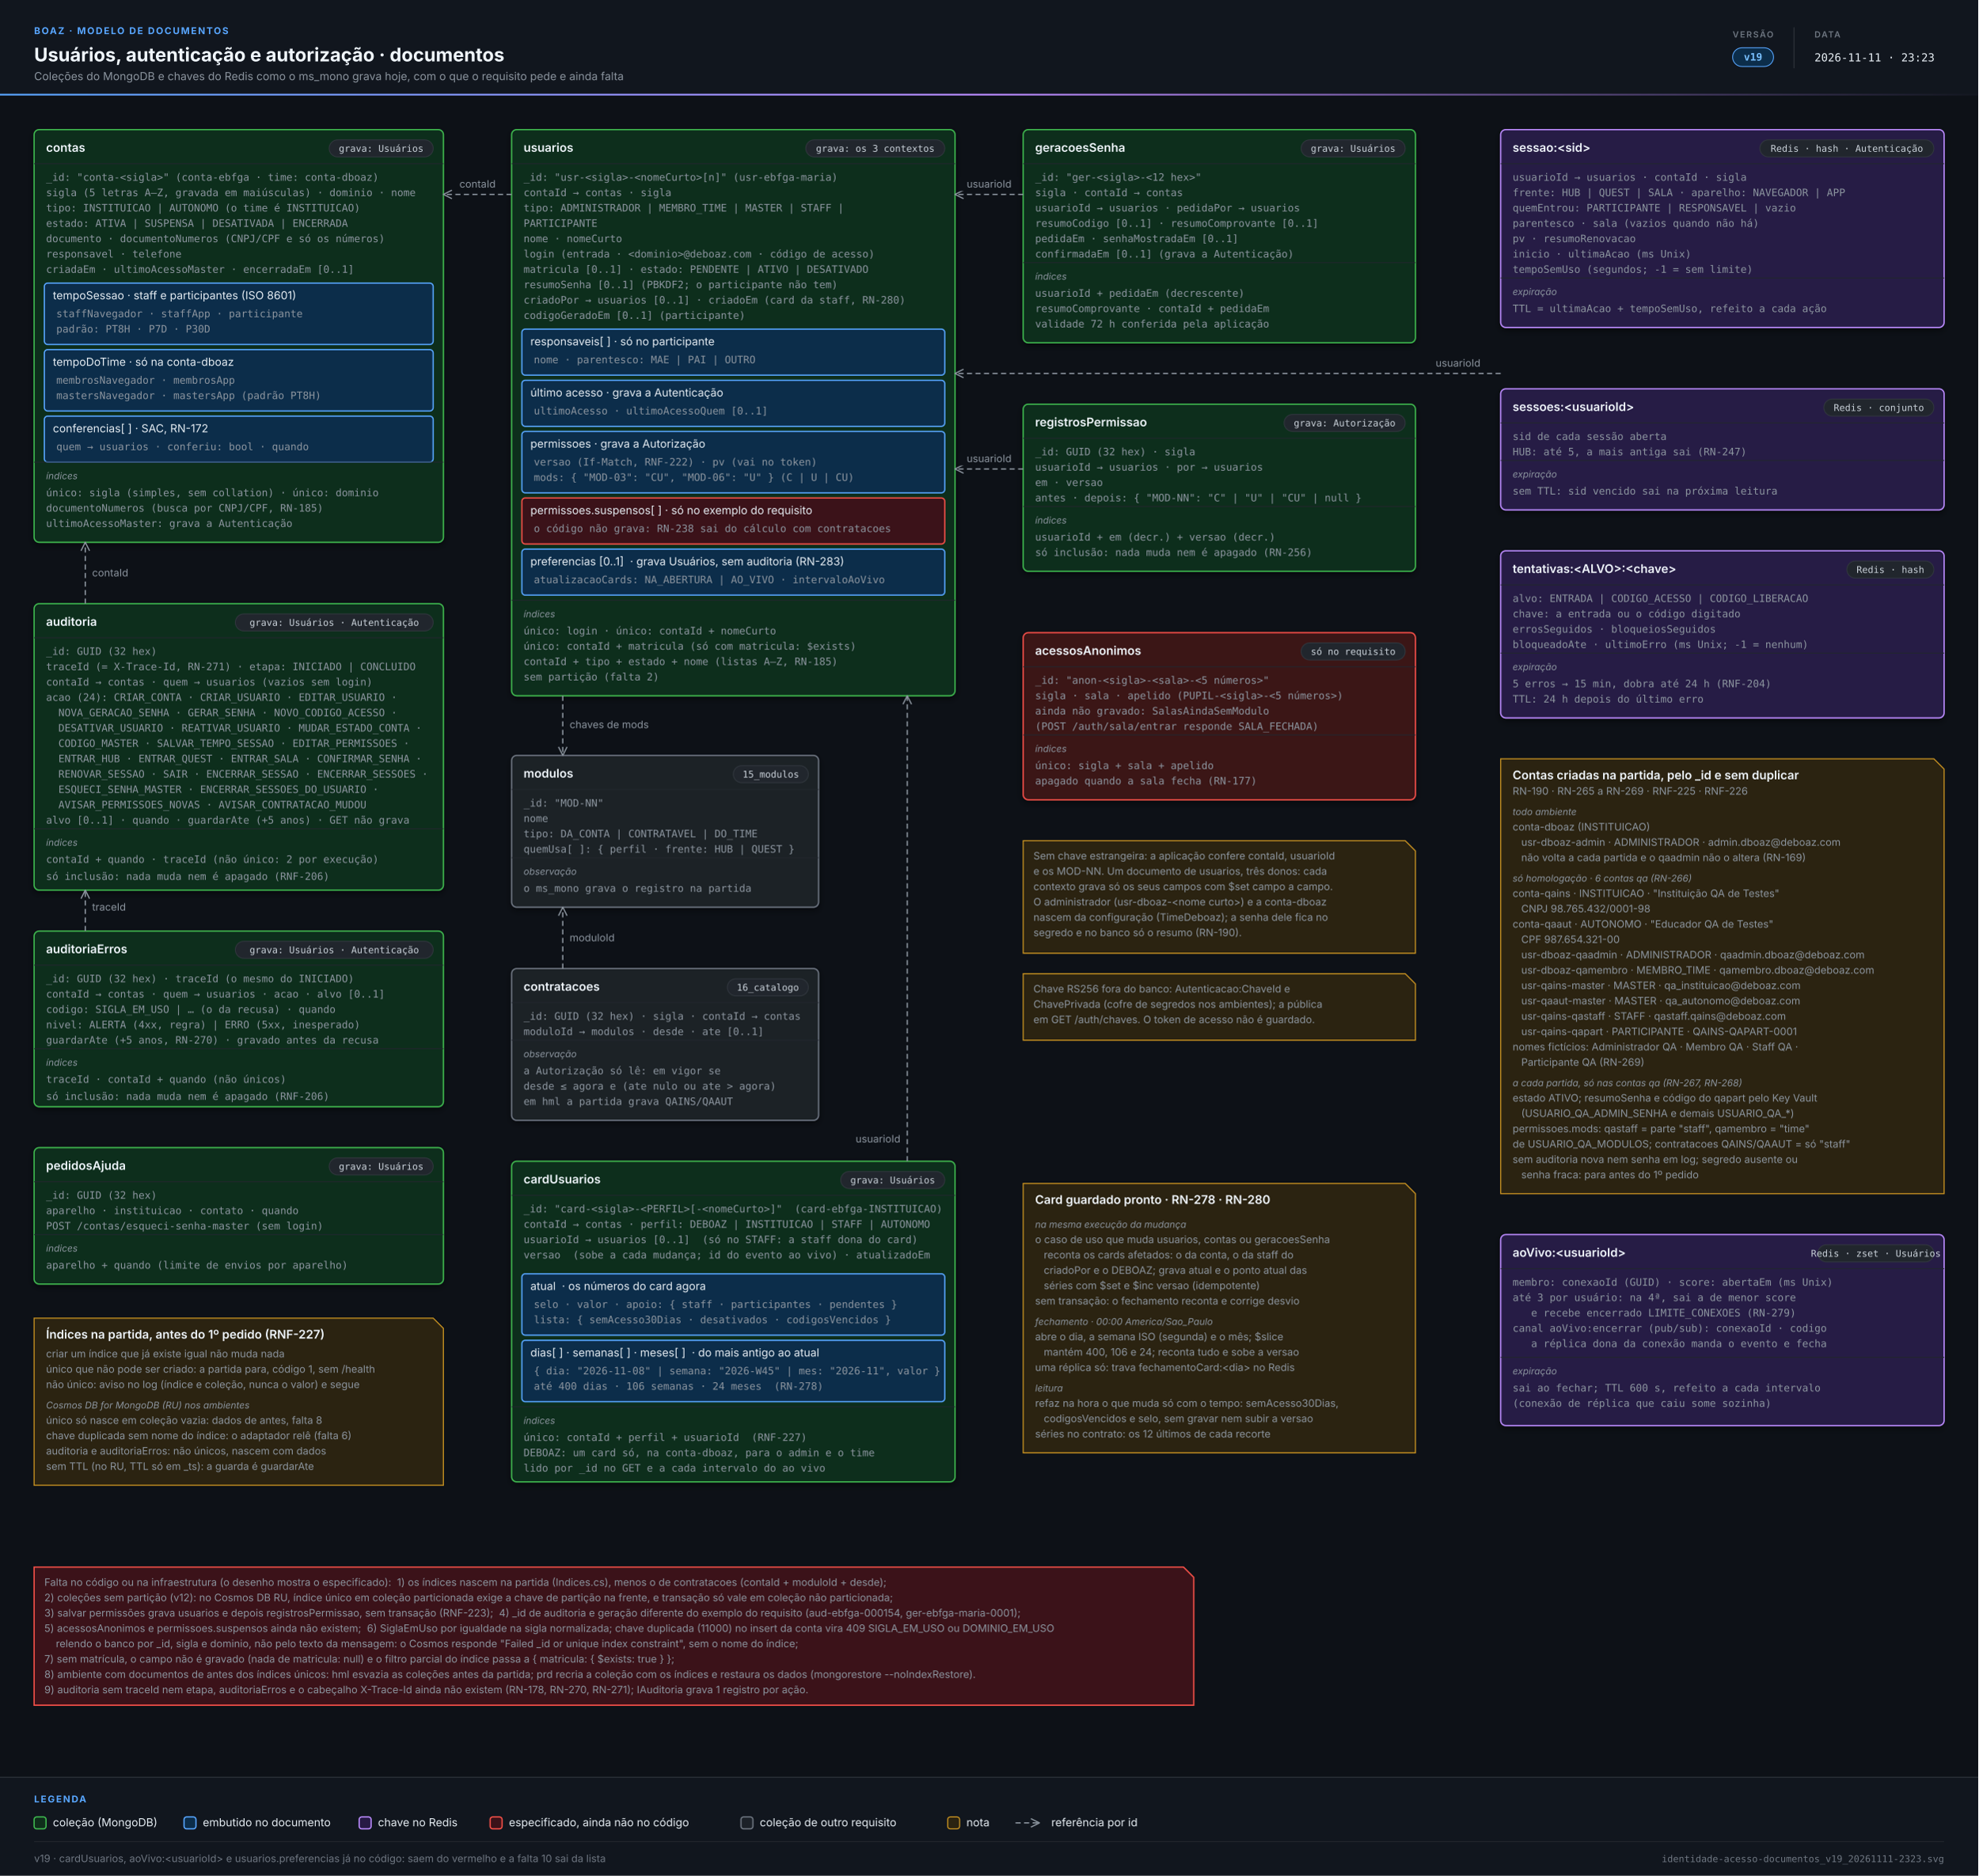
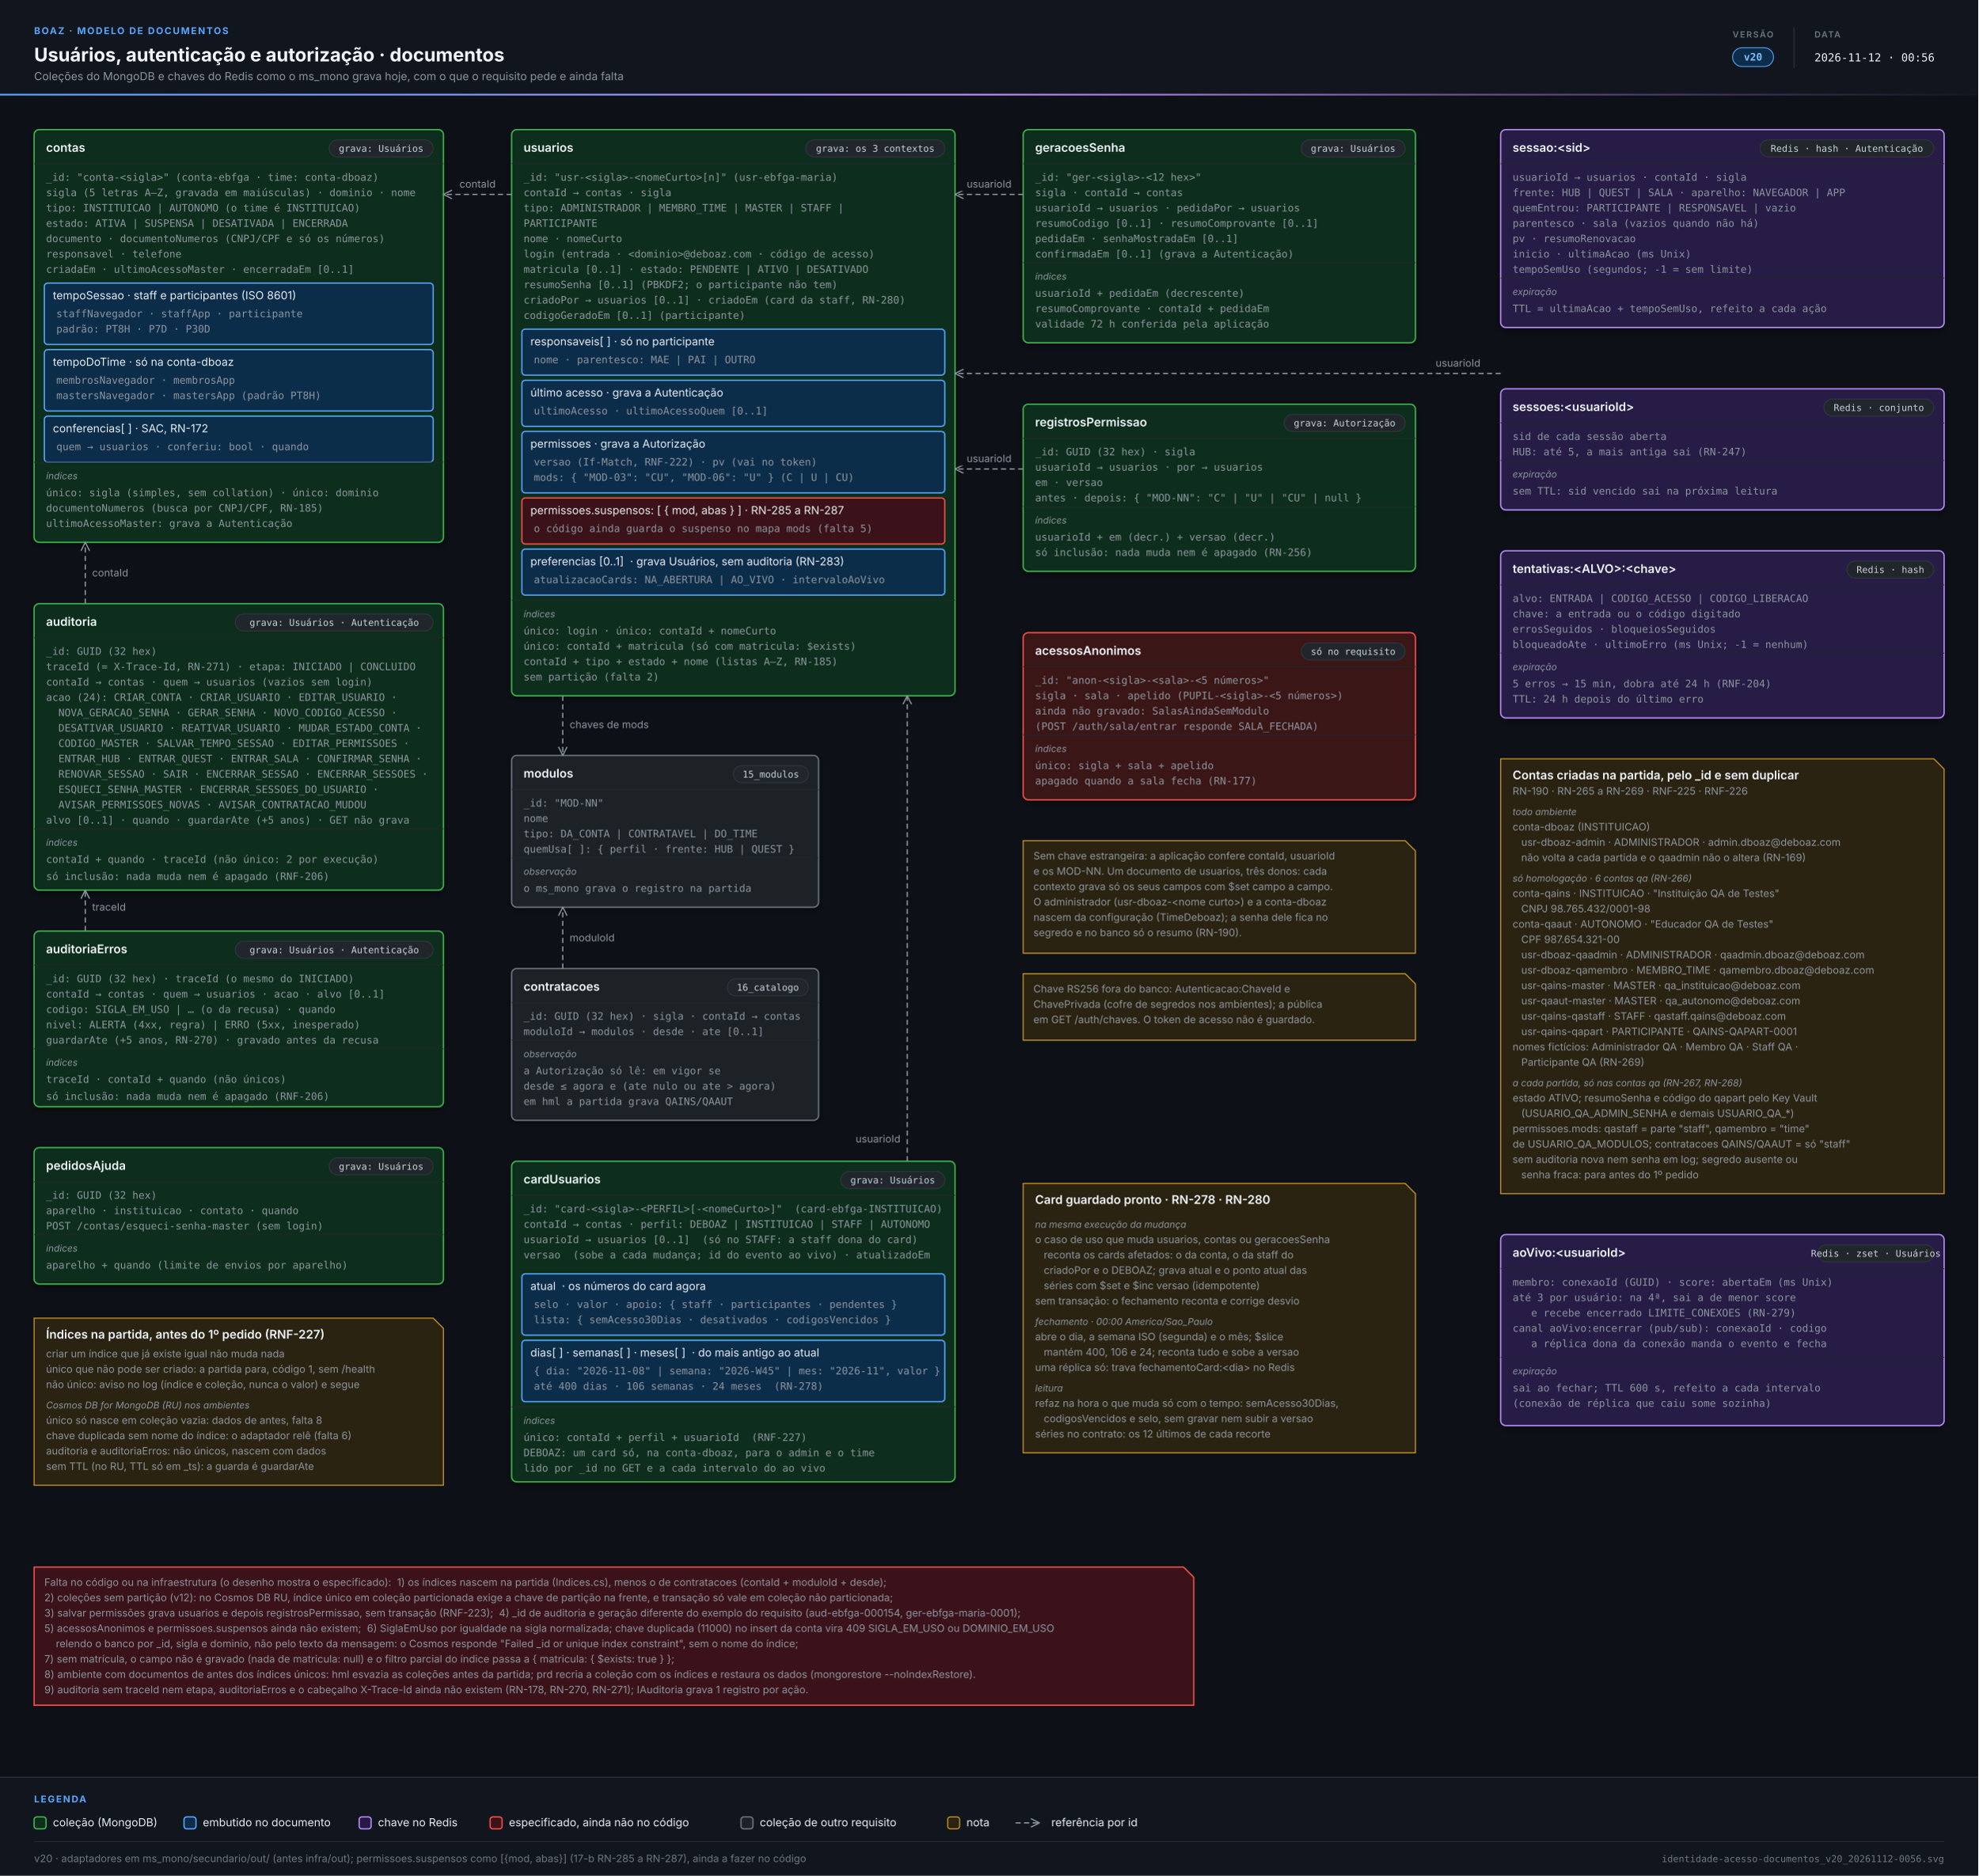
<svg xmlns="http://www.w3.org/2000/svg" viewBox="0 0 2320 2200" width="2320" height="2200">
  <style>
    /* ── base ─────────────────────────────────────────── */
    .bg            { fill: #0d1117; }
    :root          { background: #0d1117; } /* aberto sozinho no navegador, o fundo escuro cobre a janela toda */
    text           { font-family: Inter, "Segoe UI", Roboto, "Helvetica Neue", Helvetica, Arial, sans-serif; font-size: 13px; fill: #e6edf3; }
    .title         { font-size: 22px; font-weight: 700; fill: #f0f6fc; }
    .subtitle      { font-size: 13px; fill: #8b949e; }
    .section       { font-size: 12px; font-weight: 700; letter-spacing: 0.12em; fill: #58a6ff; }
    .label         { font-size: 13px; fill: #e6edf3; }
    .label-strong  { font-size: 14px; font-weight: 600; fill: #f0f6fc; }
    .label-underline { text-decoration: underline; }
    .muted         { font-size: 12px; fill: #8b949e; }
    .mono          { font-family: "JetBrains Mono", "SF Mono", Menlo, Consolas, monospace; font-size: 12px; fill: #8b949e; }
    .divider       { stroke: #21262d; stroke-width: 1; }
    .panel         { fill: #10151c; stroke: #21262d; stroke-width: 1; }

    /* ── nós: uma cor por papel, no máximo 4 por diagrama ── */
    .node          { fill: #161b22; stroke: #30363d; stroke-width: 1.5; }
    .node-face     { fill: #21262d; stroke: #30363d; stroke-width: 1.5; stroke-linejoin: round; }
    .node-blue     { fill: #0c2d4a; stroke: #58a6ff; stroke-width: 1.5; }
    .node-green    { fill: #0f2e1b; stroke: #3fb950; stroke-width: 1.5; }
    .node-purple   { fill: #271a45; stroke: #bc8cff; stroke-width: 1.5; }
    .node-orange   { fill: #3a2410; stroke: #f0883e; stroke-width: 1.5; }
    .node-red      { fill: #3b1219; stroke: #f85149; stroke-width: 1.5; }
    .node-external { fill: #1c2128; stroke: #6e7681; stroke-width: 1.5; }

    /* ── fronteiras (conta, região, rede, módulo) ─────── */
    .boundary       { fill: #161b22; fill-opacity: 0.35; stroke: #484f58; stroke-width: 1.2; stroke-dasharray: 6 4; }
    .boundary-label { font-size: 11px; font-weight: 600; letter-spacing: 0.08em; fill: #8b949e; }

    /* ── arestas e comunicação ─────────────────────────── */
    .edge          { fill: none; stroke: #8b949e; stroke-width: 1.5; }
    .edge-accent   { fill: none; stroke: #58a6ff; stroke-width: 1.8; }
    .edge-async    { stroke-dasharray: 6 4; }
    .edge-data     { stroke-dasharray: 1 5; stroke-linecap: round; stroke-width: 2.2; }
    .edge-label-bg { fill: #0d1117; }
    .arrow-head    { fill: #8b949e; }
    .arrow-accent  { fill: #58a6ff; }
    .lifeline      { stroke: #30363d; stroke-width: 1.2; stroke-dasharray: 4 4; }
    .chip          { fill: #21262d; stroke: #30363d; stroke-width: 1; }
    .chip-text     { font-family: "JetBrains Mono", "SF Mono", Menlo, Consolas, monospace; font-size: 11px; fill: #c9d1d9; }

    /* ── ícones neutros (#ic-*, #uml-*) ───────────────── */
    .ico           { fill: none; stroke: #c9d1d9; stroke-width: 1.5; stroke-linecap: round; stroke-linejoin: round; }
    .ico-fill      { fill: #c9d1d9; }
    .ico-solid     { fill: #161b22; stroke: #c9d1d9; stroke-width: 1.5; stroke-linejoin: round; }

    /* ── notação UML ───────────────────────────────────── */
    .ink           { fill: #e6edf3; }
    .ink-ring      { fill: none; stroke: #e6edf3; stroke-width: 1.5; }
    .node-note     { fill: #2b2311; stroke: #d29922; stroke-width: 1.2; }
    .uml-keyword   { font-size: 11px; font-style: italic; fill: #8b949e; }
    .activation    { fill: #21262d; stroke: #8b949e; stroke-width: 1.2; }
    .frame-tag     { fill: #21262d; stroke: #484f58; stroke-width: 1.2; }
    .frame-op      { font-size: 11px; font-weight: 700; fill: #c9d1d9; }
    .arrow-open    { fill: none; stroke: #8b949e; stroke-width: 1.4; stroke-linejoin: round; }
    .arrow-hollow  { fill: #0d1117; stroke: #8b949e; stroke-width: 1.2; stroke-linejoin: round; }

    /* ── marca d'água: topo e rodapé (seção 7) ────────── */
    .wm-band       { fill: #11161e; }
    .wm-accent     { fill: url(#marca-acento); }
    .wm-sep        { stroke: #30363d; stroke-width: 1; }
    .wm-frame      { fill: none; stroke: #30363d; stroke-width: 1; }
    .wm-eyebrow    { font-size: 11px; font-weight: 700; letter-spacing: 0.14em; fill: #58a6ff; }
    .wm-meta-label { font-size: 10px; font-weight: 600; letter-spacing: 0.14em; fill: #6e7681; }
    .wm-meta-value { font-family: "JetBrains Mono", "SF Mono", Menlo, Consolas, monospace; font-size: 13px; fill: #e6edf3; }
    .wm-badge      { fill: #0c2d4a; stroke: #58a6ff; stroke-width: 1; }
    .wm-badge-text { font-family: "JetBrains Mono", "SF Mono", Menlo, Consolas, monospace; font-size: 12px; font-weight: 700; fill: #79c0ff; }
    .wm-file       { font-family: "JetBrains Mono", "SF Mono", Menlo, Consolas, monospace; font-size: 11px; fill: #6e7681; }
    .footer        { font-size: 12px; fill: #6e7681; }
  </style>
  <defs>
    <marker id="seta" viewBox="0 0 10 10" refX="9" refY="5" markerWidth="7" markerHeight="7" orient="auto-start-reverse">
      <path d="M0,0 L10,5 L0,10 z" class="arrow-head" />
    </marker>
    <marker id="seta-destaque" viewBox="0 0 10 10" refX="9" refY="5" markerWidth="7" markerHeight="7" orient="auto-start-reverse">
      <path d="M0,0 L10,5 L0,10 z" class="arrow-accent" />
    </marker>
    <marker id="seta-aberta" viewBox="-1 -1 12 12" refX="10" refY="5" markerWidth="8" markerHeight="8" orient="auto-start-reverse">
      <path d="M0,0 L10,5 L0,10" class="arrow-open" />
    </marker>
    <marker id="heranca" viewBox="-1 -1 14 14" refX="12" refY="6" markerWidth="10" markerHeight="10" orient="auto-start-reverse">
      <path d="M0,0 L12,6 L0,12 z" class="arrow-hollow" />
    </marker>
    <marker id="extensao" viewBox="-1 -1 14 14" refX="12" refY="6" markerWidth="10" markerHeight="10" orient="auto-start-reverse">
      <path d="M0,0 L12,6 L0,12 z" class="arrow-head" />
    </marker>
    <marker id="composicao" viewBox="-1 -1 16 10" refX="14" refY="4" markerWidth="16" markerHeight="11" orient="auto-start-reverse">
      <path d="M0,4 L7,0 L14,4 L7,8 z" class="arrow-head" />
    </marker>
    <marker id="agregacao" viewBox="-1 -1 16 10" refX="14" refY="4" markerWidth="16" markerHeight="11" orient="auto-start-reverse">
      <path d="M0,4 L7,0 L14,4 L7,8 z" class="arrow-hollow" />
    </marker>
    <marker id="er-um" viewBox="0 0 16 12" refX="16" refY="6" markerWidth="16" markerHeight="12" markerUnits="userSpaceOnUse" orient="auto-start-reverse">
      <path d="M6,0 V12 M10,0 V12" class="arrow-open" />
    </marker>
    <marker id="er-muitos" viewBox="0 0 16 12" refX="16" refY="6" markerWidth="16" markerHeight="12" markerUnits="userSpaceOnUse" orient="auto-start-reverse">
      <path d="M4,0 V12 M6,6 L16,0 M6,6 L16,12" class="arrow-open" />
    </marker>
    <filter id="sombra" x="-10%" y="-10%" width="120%" height="140%">
      <feDropShadow dx="0" dy="3" stdDeviation="4" flood-color="#000000" flood-opacity="0.45" />
    </filter>
    <linearGradient id="marca-acento" x1="0" y1="0" x2="1" y2="0">
      <stop offset="0" stop-color="#58a6ff" />
      <stop offset="0.5" stop-color="#bc8cff" />
      <stop offset="1" stop-color="#bc8cff" stop-opacity="0" />
    </linearGradient>
  </defs>
  <rect class="bg" x="0" y="0" width="2320" height="2136" />
  <g id="marca-topo">
    <rect class="wm-band" x="0" y="0" width="2320" height="112" />
    <rect class="wm-accent" x="0" y="110" width="2320" height="2" />
    <text class="wm-eyebrow" x="40" y="40">BOAZ · MODELO DE DOCUMENTOS</text>
    <text class="title" x="40" y="72">Usuários, autenticação e autorização · documentos</text>
    <text class="subtitle" x="40" y="94">Coleções do MongoDB e chaves do Redis como o ms_mono grava hoje, com o que o requisito pede e ainda falta</text>
    <text class="wm-meta-label" x="2032" y="44">VERSÃO</text>
    <rect class="wm-badge" x="2032" y="56" width="48" height="22" rx="11" />
-     <text class="wm-badge-text" x="2056" y="71" text-anchor="middle">v19</text>
+     <text class="wm-badge-text" x="2056" y="71" text-anchor="middle">v20</text>
    <line class="wm-sep" x1="2104" y1="32" x2="2104" y2="80" />
    <text class="wm-meta-label" x="2128" y="44">DATA</text>
-     <text class="wm-meta-value" x="2128" y="72">2026-11-11 · 23:23</text>
+     <text class="wm-meta-value" x="2128" y="72">2026-11-12 · 00:56</text>
  </g>
  <g id="desenho" transform="translate(0,152)">
    <g id="c-contas" filter="url(#sombra)">
      <rect class="node-green" x="40" y="0" width="480" height="484" rx="6" />
    </g>
    <text class="label-strong" x="54" y="26">contas</text>
    <rect class="chip" x="386" y="12" width="122" height="20" rx="10" />
    <text class="chip-text" x="447.0" y="26" text-anchor="middle">grava: Usuários</text>
    <line class="divider" x1="40" y1="40" x2="520" y2="40" />
    <text class="mono" x="54" y="60">_id: "conta-&lt;sigla&gt;"   (conta-ebfga · time: conta-dboaz)</text>
    <text class="mono" x="54" y="78">sigla (5 letras A–Z, gravada em maiúsculas) · dominio · nome</text>
    <text class="mono" x="54" y="96">tipo: INSTITUICAO | AUTONOMO   (o time é INSTITUICAO)</text>
    <text class="mono" x="54" y="114">estado: ATIVA | SUSPENSA | DESATIVADA | ENCERRADA</text>
    <text class="mono" x="54" y="132">documento · documentoNumeros  (CNPJ/CPF e só os números)</text>
    <text class="mono" x="54" y="150">responsavel · telefone</text>
    <text class="mono" x="54" y="168">criadaEm · ultimoAcessoMaster · encerradaEm [0..1]</text>
    <rect class="node-blue" x="52" y="180" width="456" height="72" rx="4" />
    <text class="label" x="62" y="199">tempoSessao  · staff e participantes (ISO 8601)</text>
    <text class="mono" x="66" y="220">staffNavegador · staffApp · participante</text>
    <text class="mono" x="66" y="238">padrão: PT8H · P7D · P30D</text>
    <rect class="node-blue" x="52" y="258" width="456" height="72" rx="4" />
    <text class="label" x="62" y="277">tempoDoTime  · só na conta-dboaz</text>
    <text class="mono" x="66" y="298">membrosNavegador · membrosApp</text>
    <text class="mono" x="66" y="316">mastersNavegador · mastersApp   (padrão PT8H)</text>
    <rect class="node-blue" x="52" y="336" width="456" height="54" rx="4" />
    <text class="label" x="62" y="355">conferencias[ ]  · SAC, RN-172</text>
    <text class="mono" x="66" y="376">quem → usuarios · conferiu: bool · quando</text>
    <line class="divider" x1="40" y1="390" x2="520" y2="390" />
    <text class="uml-keyword" x="54" y="410">índices</text>
    <text class="mono" x="54" y="430">único: sigla (simples, sem collation) · único: dominio</text>
    <text class="mono" x="54" y="448">documentoNumeros (busca por CNPJ/CPF, RN-185)</text>
    <text class="mono" x="54" y="466">ultimoAcessoMaster: grava a Autenticação</text>
    <g id="c-auditoria" filter="url(#sombra)">
      <rect class="node-green" x="40" y="556" width="480" height="336" rx="6" />
    </g>
    <text class="label-strong" x="54" y="582">auditoria</text>
    <rect class="chip" x="276" y="568" width="232" height="20" rx="10" />
    <text class="chip-text" x="392" y="582" text-anchor="middle">grava: Usuários · Autenticação</text>
    <line class="divider" x1="40" y1="596" x2="520" y2="596" />
    <text class="mono" x="54" y="616">_id: GUID (32 hex)</text>
    <text class="mono" x="54" y="634">traceId (= X-Trace-Id, RN-271) · etapa: INICIADO | CONCLUIDO</text>
    <text class="mono" x="54" y="652">contaId → contas · quem → usuarios  (vazios sem login)</text>
    <text class="mono" x="54" y="670" xml:space="preserve">acao (24): CRIAR_CONTA · CRIAR_USUARIO · EDITAR_USUARIO ·</text>
    <text class="mono" x="54" y="688" xml:space="preserve">  NOVA_GERACAO_SENHA · GERAR_SENHA · NOVO_CODIGO_ACESSO ·</text>
    <text class="mono" x="54" y="706" xml:space="preserve">  DESATIVAR_USUARIO · REATIVAR_USUARIO · MUDAR_ESTADO_CONTA ·</text>
    <text class="mono" x="54" y="724" xml:space="preserve">  CODIGO_MASTER · SALVAR_TEMPO_SESSAO · EDITAR_PERMISSOES ·</text>
    <text class="mono" x="54" y="742" xml:space="preserve">  ENTRAR_HUB · ENTRAR_QUEST · ENTRAR_SALA · CONFIRMAR_SENHA ·</text>
    <text class="mono" x="54" y="760" xml:space="preserve">  RENOVAR_SESSAO · SAIR · ENCERRAR_SESSAO · ENCERRAR_SESSOES ·</text>
    <text class="mono" x="54" y="778" xml:space="preserve">  ESQUECI_SENHA_MASTER · ENCERRAR_SESSOES_DO_USUARIO ·</text>
    <text class="mono" x="54" y="796" xml:space="preserve">  AVISAR_PERMISSOES_NOVAS · AVISAR_CONTRATACAO_MUDOU</text>
    <text class="mono" x="54" y="814">alvo [0..1] · quando · guardarAte (+5 anos) · GET não grava</text>
    <line class="divider" x1="40" y1="820" x2="520" y2="820" />
    <text class="uml-keyword" x="54" y="840">índices</text>
    <text class="mono" x="54" y="860">contaId + quando · traceId (não único: 2 por execução)</text>
    <text class="mono" x="54" y="880">só inclusão: nada muda nem é apagado (RNF-206)</text>
    <g id="c-auditoria-erros" filter="url(#sombra)">
      <rect class="node-green" x="40" y="940" width="480" height="206" rx="6" />
    </g>
    <text class="label-strong" x="54" y="966">auditoriaErros</text>
    <rect class="chip" x="276" y="952" width="232" height="20" rx="10" />
    <text class="chip-text" x="392" y="966" text-anchor="middle">grava: Usuários · Autenticação</text>
    <line class="divider" x1="40" y1="980" x2="520" y2="980" />
    <text class="mono" x="54" y="1000">_id: GUID (32 hex) · traceId (o mesmo do INICIADO)</text>
    <text class="mono" x="54" y="1018">contaId → contas · quem → usuarios · acao · alvo [0..1]</text>
    <text class="mono" x="54" y="1036">codigo: SIGLA_EM_USO | … (o da recusa) · quando</text>
    <text class="mono" x="54" y="1054">nivel: ALERTA (4xx, regra) | ERRO (5xx, inesperado)</text>
    <text class="mono" x="54" y="1072">guardarAte (+5 anos, RN-270) · gravado antes da recusa</text>
    <line class="divider" x1="40" y1="1078" x2="520" y2="1078" />
    <text class="uml-keyword" x="54" y="1098">índices</text>
    <text class="mono" x="54" y="1118">traceId · contaId + quando  (não únicos)</text>
    <text class="mono" x="54" y="1138">só inclusão: nada muda nem é apagado (RNF-206)</text>
    <path class="edge edge-async" d="M100,940 L100,892" marker-end="url(#seta-aberta)" />
    <rect class="edge-label-bg" x="104" y="904" width="62" height="16" />
    <text class="muted" x="108" y="916" text-anchor="start">traceId</text>
    <g id="c-pedidos-ajuda" filter="url(#sombra)">
      <rect class="node-green" x="40" y="1194" width="480" height="160" rx="6" />
    </g>
    <text class="label-strong" x="54" y="1220">pedidosAjuda</text>
    <rect class="chip" x="386" y="1206" width="122" height="20" rx="10" />
    <text class="chip-text" x="447.0" y="1220" text-anchor="middle">grava: Usuários</text>
    <line class="divider" x1="40" y1="1234" x2="520" y2="1234" />
    <text class="mono" x="54" y="1254">_id: GUID (32 hex)</text>
    <text class="mono" x="54" y="1272">aparelho · instituicao · contato · quando</text>
    <text class="mono" x="54" y="1290">POST /contas/esqueci-senha-master (sem login)</text>
    <line class="divider" x1="40" y1="1296" x2="520" y2="1296" />
    <text class="uml-keyword" x="54" y="1316">índices</text>
    <text class="mono" x="54" y="1336">aparelho + quando  (limite de envios por aparelho)</text>
    <g id="c-usuarios" filter="url(#sombra)">
      <rect class="node-green" x="600" y="0" width="520" height="664" rx="6" />
    </g>
    <text class="label-strong" x="614" y="26">usuarios</text>
    <rect class="chip" x="945" y="12" width="163" height="20" rx="10" />
    <text class="chip-text" x="1026.5" y="26" text-anchor="middle">grava: os 3 contextos</text>
    <line class="divider" x1="600" y1="40" x2="1120" y2="40" />
    <text class="mono" x="614" y="60">_id: "usr-&lt;sigla&gt;-&lt;nomeCurto&gt;[n]"   (usr-ebfga-maria)</text>
    <text class="mono" x="614" y="78">contaId → contas · sigla</text>
    <text class="mono" x="614" y="96">tipo: ADMINISTRADOR | MEMBRO_TIME | MASTER | STAFF |</text>
    <text class="mono" x="614" y="114">      PARTICIPANTE</text>
    <text class="mono" x="614" y="132">nome · nomeCurto</text>
    <text class="mono" x="614" y="150">login  (entrada · &lt;dominio&gt;@deboaz.com · código de acesso)</text>
    <text class="mono" x="614" y="168">matricula [0..1] · estado: PENDENTE | ATIVO | DESATIVADO</text>
    <text class="mono" x="614" y="186">resumoSenha [0..1]  (PBKDF2; o participante não tem)</text>
    <text class="mono" x="614" y="204">criadoPor → usuarios [0..1] · criadoEm  (card da staff, RN-280)</text>
    <text class="mono" x="614" y="222">codigoGeradoEm [0..1]  (participante)</text>
    <rect class="node-blue" x="612" y="234" width="496" height="54" rx="4" />
    <text class="label" x="622" y="253">responsaveis[ ]  · só no participante</text>
    <text class="mono" x="626" y="274">nome · parentesco: MAE | PAI | OUTRO</text>
    <rect class="node-blue" x="612" y="294" width="496" height="54" rx="4" />
    <text class="label" x="622" y="313">último acesso  · grava a Autenticação</text>
    <text class="mono" x="626" y="334">ultimoAcesso · ultimoAcessoQuem [0..1]</text>
    <rect class="node-blue" x="612" y="354" width="496" height="72" rx="4" />
    <text class="label" x="622" y="373">permissoes  · grava a Autorização</text>
    <text class="mono" x="626" y="394">versao  (If-Match, RNF-222) · pv  (vai no token)</text>
    <text class="mono" x="626" y="412">mods: { "MOD-03": "CU", "MOD-06": "U" }   (C | U | CU)</text>
    <rect class="node-red" x="612" y="432" width="496" height="54" rx="4" />
-     <text class="label" x="622" y="451">permissoes.suspensos[ ]  · só no exemplo do requisito</text>
-     <text class="mono" x="626" y="472">o código não grava: RN-238 sai do cálculo com contratacoes</text>
+     <text class="label" x="622" y="451">permissoes.suspensos: [ { mod, abas } ]  · RN-285 a RN-287</text>
+     <text class="mono" x="626" y="472">o código ainda guarda o suspenso no mapa mods (falta 5)</text>
    <rect class="node-blue" x="612" y="492" width="496" height="54" rx="4" />
    <text class="label" x="622" y="511" xml:space="preserve">preferencias [0..1]  · grava Usuários, sem auditoria (RN-283)</text>
    <text class="mono" x="626" y="532" xml:space="preserve">atualizacaoCards: NA_ABERTURA | AO_VIVO · intervaloAoVivo</text>
    <line class="divider" x1="600" y1="552" x2="1120" y2="552" />
    <text class="uml-keyword" x="614" y="572">índices</text>
    <text class="mono" x="614" y="592">único: login · único: contaId + nomeCurto</text>
    <text class="mono" x="614" y="610">único: contaId + matricula  (só com matricula: $exists)</text>
    <text class="mono" x="614" y="628">contaId + tipo + estado + nome  (listas A–Z, RN-185)</text>
    <text class="mono" x="614" y="646">sem partição (falta 2)</text>
    <g id="c-modulos" filter="url(#sombra)">
      <rect class="node-external" x="600" y="734" width="360" height="178" rx="6" />
    </g>
    <text class="label-strong" x="614" y="760">modulos</text>
    <rect class="chip" x="860" y="746" width="88" height="20" rx="10" />
    <text class="chip-text" x="904.0" y="760" text-anchor="middle">15_modulos</text>
    <line class="divider" x1="600" y1="774" x2="960" y2="774" />
    <text class="mono" x="614" y="794">_id: "MOD-NN"</text>
    <text class="mono" x="614" y="812">nome</text>
    <text class="mono" x="614" y="830">tipo: DA_CONTA | CONTRATAVEL | DO_TIME</text>
    <text class="mono" x="614" y="848">quemUsa[ ]: { perfil · frente: HUB | QUEST }</text>
    <line class="divider" x1="600" y1="854" x2="960" y2="854" />
    <text class="uml-keyword" x="614" y="874">observação</text>
    <text class="mono" x="614" y="894">o ms_mono grava o registro na partida</text>
    <g id="c-contratacoes" filter="url(#sombra)">
      <rect class="node-external" x="600" y="984" width="360" height="178" rx="6" />
    </g>
    <text class="label-strong" x="614" y="1010">contratacoes</text>
    <rect class="chip" x="853" y="996" width="95" height="20" rx="10" />
    <text class="chip-text" x="900.5" y="1010" text-anchor="middle">16_catalogo</text>
    <line class="divider" x1="600" y1="1024" x2="960" y2="1024" />
    <text class="mono" x="614" y="1044">_id: GUID (32 hex) · sigla · contaId → contas</text>
    <text class="mono" x="614" y="1062">moduloId → modulos · desde · ate [0..1]</text>
    <line class="divider" x1="600" y1="1068" x2="960" y2="1068" />
    <text class="uml-keyword" x="614" y="1088">observação</text>
    <text class="mono" x="614" y="1108">a Autorização só lê: em vigor se</text>
    <text class="mono" x="614" y="1126">desde ≤ agora e (ate nulo ou ate &gt; agora)</text>
    <text class="mono" x="614" y="1144">em hml a partida grava QAINS/QAAUT</text>
    <g id="c-geracoes" filter="url(#sombra)">
      <rect class="node-green" x="1200" y="0" width="460" height="250" rx="6" />
    </g>
    <text class="label-strong" x="1214" y="26">geracoesSenha</text>
    <rect class="chip" x="1526" y="12" width="122" height="20" rx="10" />
    <text class="chip-text" x="1587.0" y="26" text-anchor="middle">grava: Usuários</text>
    <line class="divider" x1="1200" y1="40" x2="1660" y2="40" />
    <text class="mono" x="1214" y="60">_id: "ger-&lt;sigla&gt;-&lt;12 hex&gt;"</text>
    <text class="mono" x="1214" y="78">sigla · contaId → contas</text>
    <text class="mono" x="1214" y="96">usuarioId → usuarios · pedidaPor → usuarios</text>
    <text class="mono" x="1214" y="114">resumoCodigo [0..1] · resumoComprovante [0..1]</text>
    <text class="mono" x="1214" y="132">pedidaEm · senhaMostradaEm [0..1]</text>
    <text class="mono" x="1214" y="150">confirmadaEm [0..1]  (grava a Autenticação)</text>
    <line class="divider" x1="1200" y1="156" x2="1660" y2="156" />
    <text class="uml-keyword" x="1214" y="176">índices</text>
    <text class="mono" x="1214" y="196">usuarioId + pedidaEm (decrescente)</text>
    <text class="mono" x="1214" y="214">resumoComprovante · contaId + pedidaEm</text>
    <text class="mono" x="1214" y="232">validade 72 h conferida pela aplicação</text>
    <g id="c-registros" filter="url(#sombra)">
      <rect class="node-green" x="1200" y="322" width="460" height="196" rx="6" />
    </g>
    <text class="label-strong" x="1214" y="348">registrosPermissao</text>
    <rect class="chip" x="1506" y="334" width="142" height="20" rx="10" />
    <text class="chip-text" x="1577.0" y="348" text-anchor="middle">grava: Autorização</text>
    <line class="divider" x1="1200" y1="362" x2="1660" y2="362" />
    <text class="mono" x="1214" y="382">_id: GUID (32 hex) · sigla</text>
    <text class="mono" x="1214" y="400">usuarioId → usuarios · por → usuarios</text>
    <text class="mono" x="1214" y="418">em · versao</text>
    <text class="mono" x="1214" y="436">antes · depois: { "MOD-NN": "C" | "U" | "CU" | null }</text>
    <line class="divider" x1="1200" y1="442" x2="1660" y2="442" />
    <text class="uml-keyword" x="1214" y="462">índices</text>
    <text class="mono" x="1214" y="482">usuarioId + em (decr.) + versao (decr.)</text>
    <text class="mono" x="1214" y="500">só inclusão: nada muda nem é apagado (RN-256)</text>
    <g id="c-anonimos" filter="url(#sombra)">
      <rect class="node-red" x="1200" y="590" width="460" height="196" rx="6" />
    </g>
    <text class="label-strong" x="1214" y="616">acessosAnonimos</text>
    <rect class="chip" x="1526" y="602" width="122" height="20" rx="10" />
    <text class="chip-text" x="1587.0" y="616" text-anchor="middle">só no requisito</text>
    <line class="divider" x1="1200" y1="630" x2="1660" y2="630" />
    <text class="mono" x="1214" y="650">_id: "anon-&lt;sigla&gt;-&lt;sala&gt;-&lt;5 números&gt;"</text>
    <text class="mono" x="1214" y="668">sigla · sala · apelido  (PUPIL-&lt;sigla&gt;-&lt;5 números&gt;)</text>
    <text class="mono" x="1214" y="686">ainda não gravado: SalasAindaSemModulo</text>
    <text class="mono" x="1214" y="704">(POST /auth/sala/entrar responde SALA_FECHADA)</text>
    <line class="divider" x1="1200" y1="710" x2="1660" y2="710" />
    <text class="uml-keyword" x="1214" y="730">índices</text>
    <text class="mono" x="1214" y="750">único: sigla + sala + apelido</text>
    <text class="mono" x="1214" y="768">apagado quando a sala fecha (RN-177)</text>
    <g id="c-sessao" filter="url(#sombra)">
      <rect class="node-purple" x="1760" y="0" width="520" height="232" rx="6" />
    </g>
    <text class="label-strong" x="1774" y="26">sessao:&lt;sid&gt;</text>
    <rect class="chip" x="2064" y="12" width="204" height="20" rx="10" />
    <text class="chip-text" x="2166.0" y="26" text-anchor="middle">Redis · hash · Autenticação</text>
    <line class="divider" x1="1760" y1="40" x2="2280" y2="40" />
    <text class="mono" x="1774" y="60">usuarioId → usuarios · contaId · sigla</text>
    <text class="mono" x="1774" y="78">frente: HUB | QUEST | SALA · aparelho: NAVEGADOR | APP</text>
    <text class="mono" x="1774" y="96">quemEntrou: PARTICIPANTE | RESPONSAVEL | vazio</text>
    <text class="mono" x="1774" y="114">parentesco · sala  (vazios quando não há)</text>
    <text class="mono" x="1774" y="132">pv · resumoRenovacao</text>
    <text class="mono" x="1774" y="150">inicio · ultimaAcao  (ms Unix)</text>
    <text class="mono" x="1774" y="168">tempoSemUso  (segundos; -1 = sem limite)</text>
    <line class="divider" x1="1760" y1="174" x2="2280" y2="174" />
    <text class="uml-keyword" x="1774" y="194">expiração</text>
    <text class="mono" x="1774" y="214">TTL = ultimaAcao + tempoSemUso, refeito a cada ação</text>
    <g id="c-sessoes" filter="url(#sombra)">
      <rect class="node-purple" x="1760" y="304" width="520" height="142" rx="6" />
    </g>
    <text class="label-strong" x="1774" y="330">sessoes:&lt;usuarioId&gt;</text>
    <rect class="chip" x="2139" y="316" width="129" height="20" rx="10" />
    <text class="chip-text" x="2203.5" y="330" text-anchor="middle">Redis · conjunto</text>
    <line class="divider" x1="1760" y1="344" x2="2280" y2="344" />
    <text class="mono" x="1774" y="364">sid de cada sessão aberta</text>
    <text class="mono" x="1774" y="382">HUB: até 5, a mais antiga sai (RN-247)</text>
    <line class="divider" x1="1760" y1="388" x2="2280" y2="388" />
    <text class="uml-keyword" x="1774" y="408">expiração</text>
    <text class="mono" x="1774" y="428">sem TTL: sid vencido sai na próxima leitura</text>
    <g id="c-tentativas" filter="url(#sombra)">
      <rect class="node-purple" x="1760" y="494" width="520" height="196" rx="6" />
    </g>
    <text class="label-strong" x="1774" y="520">tentativas:&lt;ALVO&gt;:&lt;chave&gt;</text>
    <rect class="chip" x="2166" y="506" width="102" height="20" rx="10" />
    <text class="chip-text" x="2217.0" y="520" text-anchor="middle">Redis · hash</text>
    <line class="divider" x1="1760" y1="534" x2="2280" y2="534" />
    <text class="mono" x="1774" y="554">alvo: ENTRADA | CODIGO_ACESSO | CODIGO_LIBERACAO</text>
    <text class="mono" x="1774" y="572">chave: a entrada ou o código digitado</text>
    <text class="mono" x="1774" y="590">errosSeguidos · bloqueiosSeguidos</text>
    <text class="mono" x="1774" y="608">bloqueadoAte · ultimoErro  (ms Unix; -1 = nenhum)</text>
    <line class="divider" x1="1760" y1="614" x2="2280" y2="614" />
    <text class="uml-keyword" x="1774" y="634">expiração</text>
    <text class="mono" x="1774" y="654">5 erros → 15 min, dobra até 24 h (RNF-204)</text>
    <text class="mono" x="1774" y="672">TTL: 24 h depois do último erro</text>
    <path class="edge edge-async" d="M600,76 L520,76" marker-end="url(#seta-aberta)" />
    <rect class="edge-label-bg" x="532.2" y="56" width="55.6" height="16" />
    <text class="muted" x="560.0" y="68" text-anchor="middle">contaId</text>
    <path class="edge edge-async" d="M1200,76 L1120,76" marker-end="url(#seta-aberta)" />
    <rect class="edge-label-bg" x="1125.4" y="56" width="69.2" height="16" />
    <text class="muted" x="1160.0" y="68" text-anchor="middle">usuarioId</text>
    <path class="edge edge-async" d="M1200,398 L1120,398" marker-end="url(#seta-aberta)" />
    <rect class="edge-label-bg" x="1125.4" y="378" width="69.2" height="16" />
    <text class="muted" x="1160.0" y="390" text-anchor="middle">usuarioId</text>
    <path class="edge edge-async" d="M1760,286 L1120,286" marker-end="url(#seta-aberta)" />
    <rect class="edge-label-bg" x="1675.4" y="266" width="69.2" height="16" />
    <text class="muted" x="1710" y="278" text-anchor="middle">usuarioId</text>
    <path class="edge edge-async" d="M100,556 L100,484" marker-end="url(#seta-aberta)" />
    <rect class="edge-label-bg" x="104" y="512.0" width="55.6" height="16" />
    <text class="muted" x="108" y="524.0" text-anchor="start">contaId</text>
    <path class="edge edge-async" d="M660,664 L660,734" marker-end="url(#seta-aberta)" />
    <rect class="edge-label-bg" x="664" y="690" width="103.2" height="16" />
    <text class="muted" x="668" y="702" text-anchor="start">chaves de mods</text>
    <path class="edge edge-async" d="M660,984 L660,912" marker-end="url(#seta-aberta)" />
    <rect class="edge-label-bg" x="664" y="940" width="62.4" height="16" />
    <text class="muted" x="668" y="952" text-anchor="start">moduloId</text>
    <path class="node-note" d="M1200,834 H1648 L1660,846 V966 H1200 Z" />
    <text class="muted" x="1212" y="856">Sem chave estrangeira: a aplicação confere contaId, usuarioId</text>
    <text class="muted" x="1212" y="874">e os MOD-NN. Um documento de usuarios, três donos: cada</text>
    <text class="muted" x="1212" y="892">contexto grava só os seus campos com $set campo a campo.</text>
    <text class="muted" x="1212" y="910">O administrador (usr-dboaz-&lt;nome curto&gt;) e a conta-dboaz</text>
    <text class="muted" x="1212" y="928">nascem da configuração (TimeDeboaz); a senha dele fica no</text>
    <text class="muted" x="1212" y="946">segredo e no banco só o resumo (RN-190).</text>
    <path class="node-note" d="M1200,990 H1648 L1660,1002 V1068 H1200 Z" />
    <text class="muted" x="1212" y="1012">Chave RS256 fora do banco: Autenticacao:ChaveId e</text>
    <text class="muted" x="1212" y="1030">ChavePrivada (cofre de segredos nos ambientes); a pública</text>
    <text class="muted" x="1212" y="1048">em GET /auth/chaves. O token de acesso não é guardado.</text>
    <g id="c-card-usuarios" filter="url(#sombra)">
      <rect class="node-green" x="600" y="1210" width="520" height="376" rx="6" />
    </g>
    <text class="label-strong" x="614" y="1236">cardUsuarios</text>
    <rect class="chip" x="986" y="1222" width="122" height="20" rx="10" />
    <text class="chip-text" x="1047" y="1236" text-anchor="middle">grava: Usuários</text>
    <line class="divider" x1="600" y1="1250" x2="1120" y2="1250" />
    <text class="mono" x="614" y="1270" xml:space="preserve">_id: "card-&lt;sigla&gt;-&lt;PERFIL&gt;[-&lt;nomeCurto&gt;]"  (card-ebfga-INSTITUICAO)</text>
    <text class="mono" x="614" y="1288" xml:space="preserve">contaId → contas · perfil: DEBOAZ | INSTITUICAO | STAFF | AUTONOMO</text>
    <text class="mono" x="614" y="1306" xml:space="preserve">usuarioId → usuarios [0..1]  (só no STAFF: a staff dona do card)</text>
    <text class="mono" x="614" y="1324" xml:space="preserve">versao  (sobe a cada mudança; id do evento ao vivo) · atualizadoEm</text>
    <rect class="node-blue" x="612" y="1342" width="496" height="72" rx="4" />
    <text class="label" x="622" y="1361" xml:space="preserve">atual  · os números do card agora</text>
    <text class="mono" x="626" y="1382">selo · valor · apoio: { staff · participantes · pendentes }</text>
    <text class="mono" x="626" y="1400">lista: { semAcesso30Dias · desativados · codigosVencidos }</text>
    <rect class="node-blue" x="612" y="1420" width="496" height="72" rx="4" />
    <text class="label" x="622" y="1439" xml:space="preserve">dias[ ] · semanas[ ] · meses[ ]  · do mais antigo ao atual</text>
    <text class="mono" x="626" y="1460">{ dia: "2026-11-08" | semana: "2026-W45" | mes: "2026-11", valor }</text>
    <text class="mono" x="626" y="1478" xml:space="preserve">até 400 dias · 106 semanas · 24 meses  (RN-278)</text>
    <line class="divider" x1="600" y1="1498" x2="1120" y2="1498" />
    <text class="uml-keyword" x="614" y="1518">índices</text>
    <text class="mono" x="614" y="1538" xml:space="preserve">único: contaId + perfil + usuarioId  (RNF-227)</text>
    <text class="mono" x="614" y="1556">DEBOAZ: um card só, na conta-dboaz, para o admin e o time</text>
    <text class="mono" x="614" y="1574">lido por _id no GET e a cada intervalo do ao vivo</text>
    <path class="edge edge-async" d="M1064,1210 L1064,664" marker-end="url(#seta-aberta)" />
    <rect class="edge-label-bg" x="1000" y="1176" width="60" height="16" />
    <text class="muted" x="1056" y="1188" text-anchor="end">usuarioId</text>
    <g id="nota-card-guardado">
      <path class="node-note" d="M1200,1236 H1648 L1660,1248 V1552 H1200 Z" />
      <text class="label-strong" x="1214" y="1260">Card guardado pronto · RN-278 · RN-280</text>
      <text class="uml-keyword" x="1214" y="1288" xml:space="preserve">na mesma execução da mudança</text>
      <text class="muted" x="1214" y="1306" xml:space="preserve">o caso de uso que muda usuarios, contas ou geracoesSenha</text>
      <text class="muted" x="1214" y="1324" xml:space="preserve">   reconta os cards afetados: o da conta, o da staff do</text>
      <text class="muted" x="1214" y="1342" xml:space="preserve">   criadoPor e o DEBOAZ; grava atual e o ponto atual das</text>
      <text class="muted" x="1214" y="1360" xml:space="preserve">   séries com $set e $inc versao (idempotente)</text>
      <text class="muted" x="1214" y="1378" xml:space="preserve">sem transação: o fechamento reconta e corrige desvio</text>
      <text class="uml-keyword" x="1214" y="1402" xml:space="preserve">fechamento · 00:00 America/Sao_Paulo</text>
      <text class="muted" x="1214" y="1420" xml:space="preserve">abre o dia, a semana ISO (segunda) e o mês; $slice</text>
      <text class="muted" x="1214" y="1438" xml:space="preserve">   mantém 400, 106 e 24; reconta tudo e sobe a versao</text>
      <text class="muted" x="1214" y="1456" xml:space="preserve">uma réplica só: trava fechamentoCard:&lt;dia&gt; no Redis</text>
      <text class="uml-keyword" x="1214" y="1480" xml:space="preserve">leitura</text>
      <text class="muted" x="1214" y="1498" xml:space="preserve">refaz na hora o que muda só com o tempo: semAcesso30Dias,</text>
      <text class="muted" x="1214" y="1516" xml:space="preserve">   codigosVencidos e selo, sem gravar nem subir a versao</text>
      <text class="muted" x="1214" y="1534" xml:space="preserve">séries no contrato: os 12 últimos de cada recorte</text>
    </g>
    <g id="c-ao-vivo" filter="url(#sombra)">
      <rect class="node-purple" x="1760" y="1296" width="520" height="224" rx="6" />
    </g>
    <text class="label-strong" x="1774" y="1322">aoVivo:&lt;usuarioId&gt;</text>
    <rect class="chip" x="2132" y="1308" width="136" height="20" rx="10" />
    <text class="chip-text" x="2200" y="1322" text-anchor="middle">Redis · zset · Usuários</text>
    <line class="divider" x1="1760" y1="1336" x2="2280" y2="1336" />
    <text class="mono" x="1774" y="1356" xml:space="preserve">membro: conexaoId (GUID) · score: abertaEm (ms Unix)</text>
    <text class="mono" x="1774" y="1374" xml:space="preserve">até 3 por usuário: na 4ª, sai a de menor score</text>
    <text class="mono" x="1774" y="1392" xml:space="preserve">   e recebe encerrado LIMITE_CONEXOES (RN-279)</text>
    <text class="mono" x="1774" y="1410" xml:space="preserve">canal aoVivo:encerrar (pub/sub): conexaoId · codigo</text>
    <text class="mono" x="1774" y="1428" xml:space="preserve">   a réplica dona da conexão manda o evento e fecha</text>
    <line class="divider" x1="1760" y1="1440" x2="2280" y2="1440" />
    <text class="uml-keyword" x="1774" y="1460">expiração</text>
    <text class="mono" x="1774" y="1480">sai ao fechar; TTL 600 s, refeito a cada intervalo</text>
    <text class="mono" x="1774" y="1498">(conexão de réplica que caiu some sozinha)</text>
    <g id="nota-indices-partida">
      <path class="node-note" d="M40,1394 H508 L520,1406 V1590 H40 Z" />
      <text class="label-strong" x="54" y="1418">Índices na partida, antes do 1º pedido (RNF-227)</text>
      <text class="muted" x="54" y="1440">criar um índice que já existe igual não muda nada</text>
      <text class="muted" x="54" y="1458">único que não pode ser criado: a partida para, código 1, sem /health</text>
      <text class="muted" x="54" y="1476">não único: aviso no log (índice e coleção, nunca o valor) e segue</text>
      <text class="uml-keyword" x="54" y="1500">Cosmos DB for MongoDB (RU) nos ambientes</text>
      <text class="muted" x="54" y="1518">único só nasce em coleção vazia: dados de antes, falta 8</text>
      <text class="muted" x="54" y="1536">chave duplicada sem nome do índice: o adaptador relê (falta 6)</text>
      <text class="muted" x="54" y="1554">auditoria e auditoriaErros: não únicos, nascem com dados</text>
      <text class="muted" x="54" y="1572">sem TTL (no RU, TTL só em _ts): a guarda é guardarAte</text>
    </g>
    <path class="node-red" d="M40,1686 H1388 L1400,1698 V1848 H40 Z" />
    <text class="muted" x="52" y="1708" xml:space="preserve">Falta no código ou na infraestrutura (o desenho mostra o especificado):  1) os índices nascem na partida (Indices.cs), menos o de contratacoes (contaId + moduloId + desde);</text>
    <text class="muted" x="52" y="1726" xml:space="preserve">2) coleções sem partição (v12): no Cosmos DB RU, índice único em coleção particionada exige a chave de partição na frente, e transação só vale em coleção não particionada;</text>
    <text class="muted" x="52" y="1744" xml:space="preserve">3) salvar permissões grava usuarios e depois registrosPermissao, sem transação (RNF-223);  4) _id de auditoria e geração diferente do exemplo do requisito (aud-ebfga-000154, ger-ebfga-maria-0001);</text>
    <text class="muted" x="52" y="1762" xml:space="preserve">5) acessosAnonimos e permissoes.suspensos ainda não existem;  6) SiglaEmUso por igualdade na sigla normalizada; chave duplicada (11000) no insert da conta vira 409 SIGLA_EM_USO ou DOMINIO_EM_USO</text>
    <text class="muted" x="52" y="1780" xml:space="preserve">    relendo o banco por _id, sigla e dominio, não pelo texto da mensagem: o Cosmos responde "Failed _id or unique index constraint", sem o nome do índice;</text>
    <text class="muted" x="52" y="1798" xml:space="preserve">7) sem matrícula, o campo não é gravado (nada de matricula: null) e o filtro parcial do índice passa a { matricula: { $exists: true } };</text>
    <text class="muted" x="52" y="1816" xml:space="preserve">8) ambiente com documentos de antes dos índices únicos: hml esvazia as coleções antes da partida; prd recria a coleção com os índices e restaura os dados (mongorestore --noIndexRestore).</text>
    <text class="muted" x="52" y="1834" xml:space="preserve">9) auditoria sem traceId nem etapa, auditoriaErros e o cabeçalho X-Trace-Id ainda não existem (RN-178, RN-270, RN-271); IAuditoria grava 1 registro por ação.</text>
    <g id="nota-contas-iniciais">
      <path class="node-note" d="M1760,738 H2268 L2280,750 V1248 H1760 Z" />
      <text class="label-strong" x="1774" y="762">Contas criadas na partida, pelo _id e sem duplicar</text>
      <text class="muted" x="1774" y="780">RN-190 · RN-265 a RN-269 · RNF-225 · RNF-226</text>
      <text class="uml-keyword" x="1774" y="804">todo ambiente</text>
      <text class="muted" x="1774" y="822">conta-dboaz (INSTITUICAO)</text>
      <text class="muted" x="1774" y="840" xml:space="preserve">   usr-dboaz-admin · ADMINISTRADOR · admin.dboaz@deboaz.com</text>
      <text class="muted" x="1774" y="858" xml:space="preserve">   não volta a cada partida e o qaadmin não o altera (RN-169)</text>
      <text class="uml-keyword" x="1774" y="882">só homologação · 6 contas qa (RN-266)</text>
      <text class="muted" x="1774" y="900">conta-qains · INSTITUICAO · "Instituição QA de Testes"</text>
      <text class="muted" x="1774" y="918" xml:space="preserve">   CNPJ 98.765.432/0001-98</text>
      <text class="muted" x="1774" y="936">conta-qaaut · AUTONOMO · "Educador QA de Testes"</text>
      <text class="muted" x="1774" y="954" xml:space="preserve">   CPF 987.654.321-00</text>
      <text class="muted" x="1774" y="972" xml:space="preserve">   usr-dboaz-qaadmin · ADMINISTRADOR · qaadmin.dboaz@deboaz.com</text>
      <text class="muted" x="1774" y="990" xml:space="preserve">   usr-dboaz-qamembro · MEMBRO_TIME · qamembro.dboaz@deboaz.com</text>
      <text class="muted" x="1774" y="1008" xml:space="preserve">   usr-qains-master · MASTER · qa_instituicao@deboaz.com</text>
      <text class="muted" x="1774" y="1026" xml:space="preserve">   usr-qaaut-master · MASTER · qa_autonomo@deboaz.com</text>
      <text class="muted" x="1774" y="1044" xml:space="preserve">   usr-qains-qastaff · STAFF · qastaff.qains@deboaz.com</text>
      <text class="muted" x="1774" y="1062" xml:space="preserve">   usr-qains-qapart · PARTICIPANTE · QAINS-QAPART-0001</text>
      <text class="muted" x="1774" y="1080">nomes fictícios: Administrador QA · Membro QA · Staff QA ·</text>
      <text class="muted" x="1774" y="1098" xml:space="preserve">   Participante QA (RN-269)</text>
      <text class="uml-keyword" x="1774" y="1122">a cada partida, só nas contas qa (RN-267, RN-268)</text>
      <text class="muted" x="1774" y="1140">estado ATIVO; resumoSenha e código do qapart pelo Key Vault</text>
      <text class="muted" x="1774" y="1158" xml:space="preserve">   (USUARIO_QA_ADMIN_SENHA e demais USUARIO_QA_*)</text>
      <text class="muted" x="1774" y="1176">permissoes.mods: qastaff = parte "staff", qamembro = "time"</text>
      <text class="muted" x="1774" y="1194">de USUARIO_QA_MODULOS; contratacoes QAINS/QAAUT = só "staff"</text>
      <text class="muted" x="1774" y="1212">sem auditoria nova nem senha em log; segredo ausente ou</text>
      <text class="muted" x="1774" y="1230" xml:space="preserve">   senha fraca: para antes do 1º pedido</text>
    </g>
  </g>
  <g id="marca-rodape" transform="translate(0,2084)">
    <rect class="wm-band" x="0" y="0" width="2320" height="116" />
    <line class="wm-sep" x1="0" y1="0.5" x2="2320" y2="0.5" />
    <text class="wm-eyebrow" x="40" y="30">LEGENDA</text>
    <rect class="node-green" x="40" y="47" width="14" height="14" rx="3" />
    <text class="label" x="62" y="58">coleção (MongoDB)</text>
    <rect class="node-blue" x="215.8" y="47" width="14" height="14" rx="3" />
    <text class="label" x="237.8" y="58">embutido no documento</text>
    <rect class="node-purple" x="421.2" y="47" width="14" height="14" rx="3" />
    <text class="label" x="443.2" y="58">chave no Redis</text>
    <rect class="node-red" x="574.8" y="47" width="14" height="14" rx="3" />
    <text class="label" x="596.8" y="58">especificado, ainda não no código</text>
    <rect class="node-external" x="869" y="47" width="14" height="14" rx="3" />
    <text class="label" x="891" y="58">coleção de outro requisito</text>
    <rect class="node-note" x="1111.4" y="47" width="14" height="14" rx="3" />
    <text class="label" x="1133.4" y="58">nota</text>
    <line class="edge edge-async" x1="1191.0" y1="54" x2="1219.0" y2="54" marker-end="url(#seta-aberta)" />
    <text class="label" x="1233.0" y="58">referência por id</text>
    <line class="divider" x1="40" y1="76" x2="2280" y2="76" />
-     <text class="footer" x="40" y="100">v19 · cardUsuarios, aoVivo:&lt;usuarioId&gt; e usuarios.preferencias já no código: saem do vermelho e a falta 10 sai da lista</text>
-     <text class="wm-file" x="2280" y="100" text-anchor="end">identidade-acesso-documentos_v19_20261111-2323.svg</text>
+     <text class="footer" x="40" y="100">v20 · adaptadores em ms_mono/secundario/out/ (antes infra/out); permissoes.suspensos como [{mod, abas}] (17-b RN-285 a RN-287), ainda a fazer no código</text>
+     <text class="wm-file" x="2280" y="100" text-anchor="end">identidade-acesso-documentos_v20_20261112-0056.svg</text>
  </g>
</svg>
